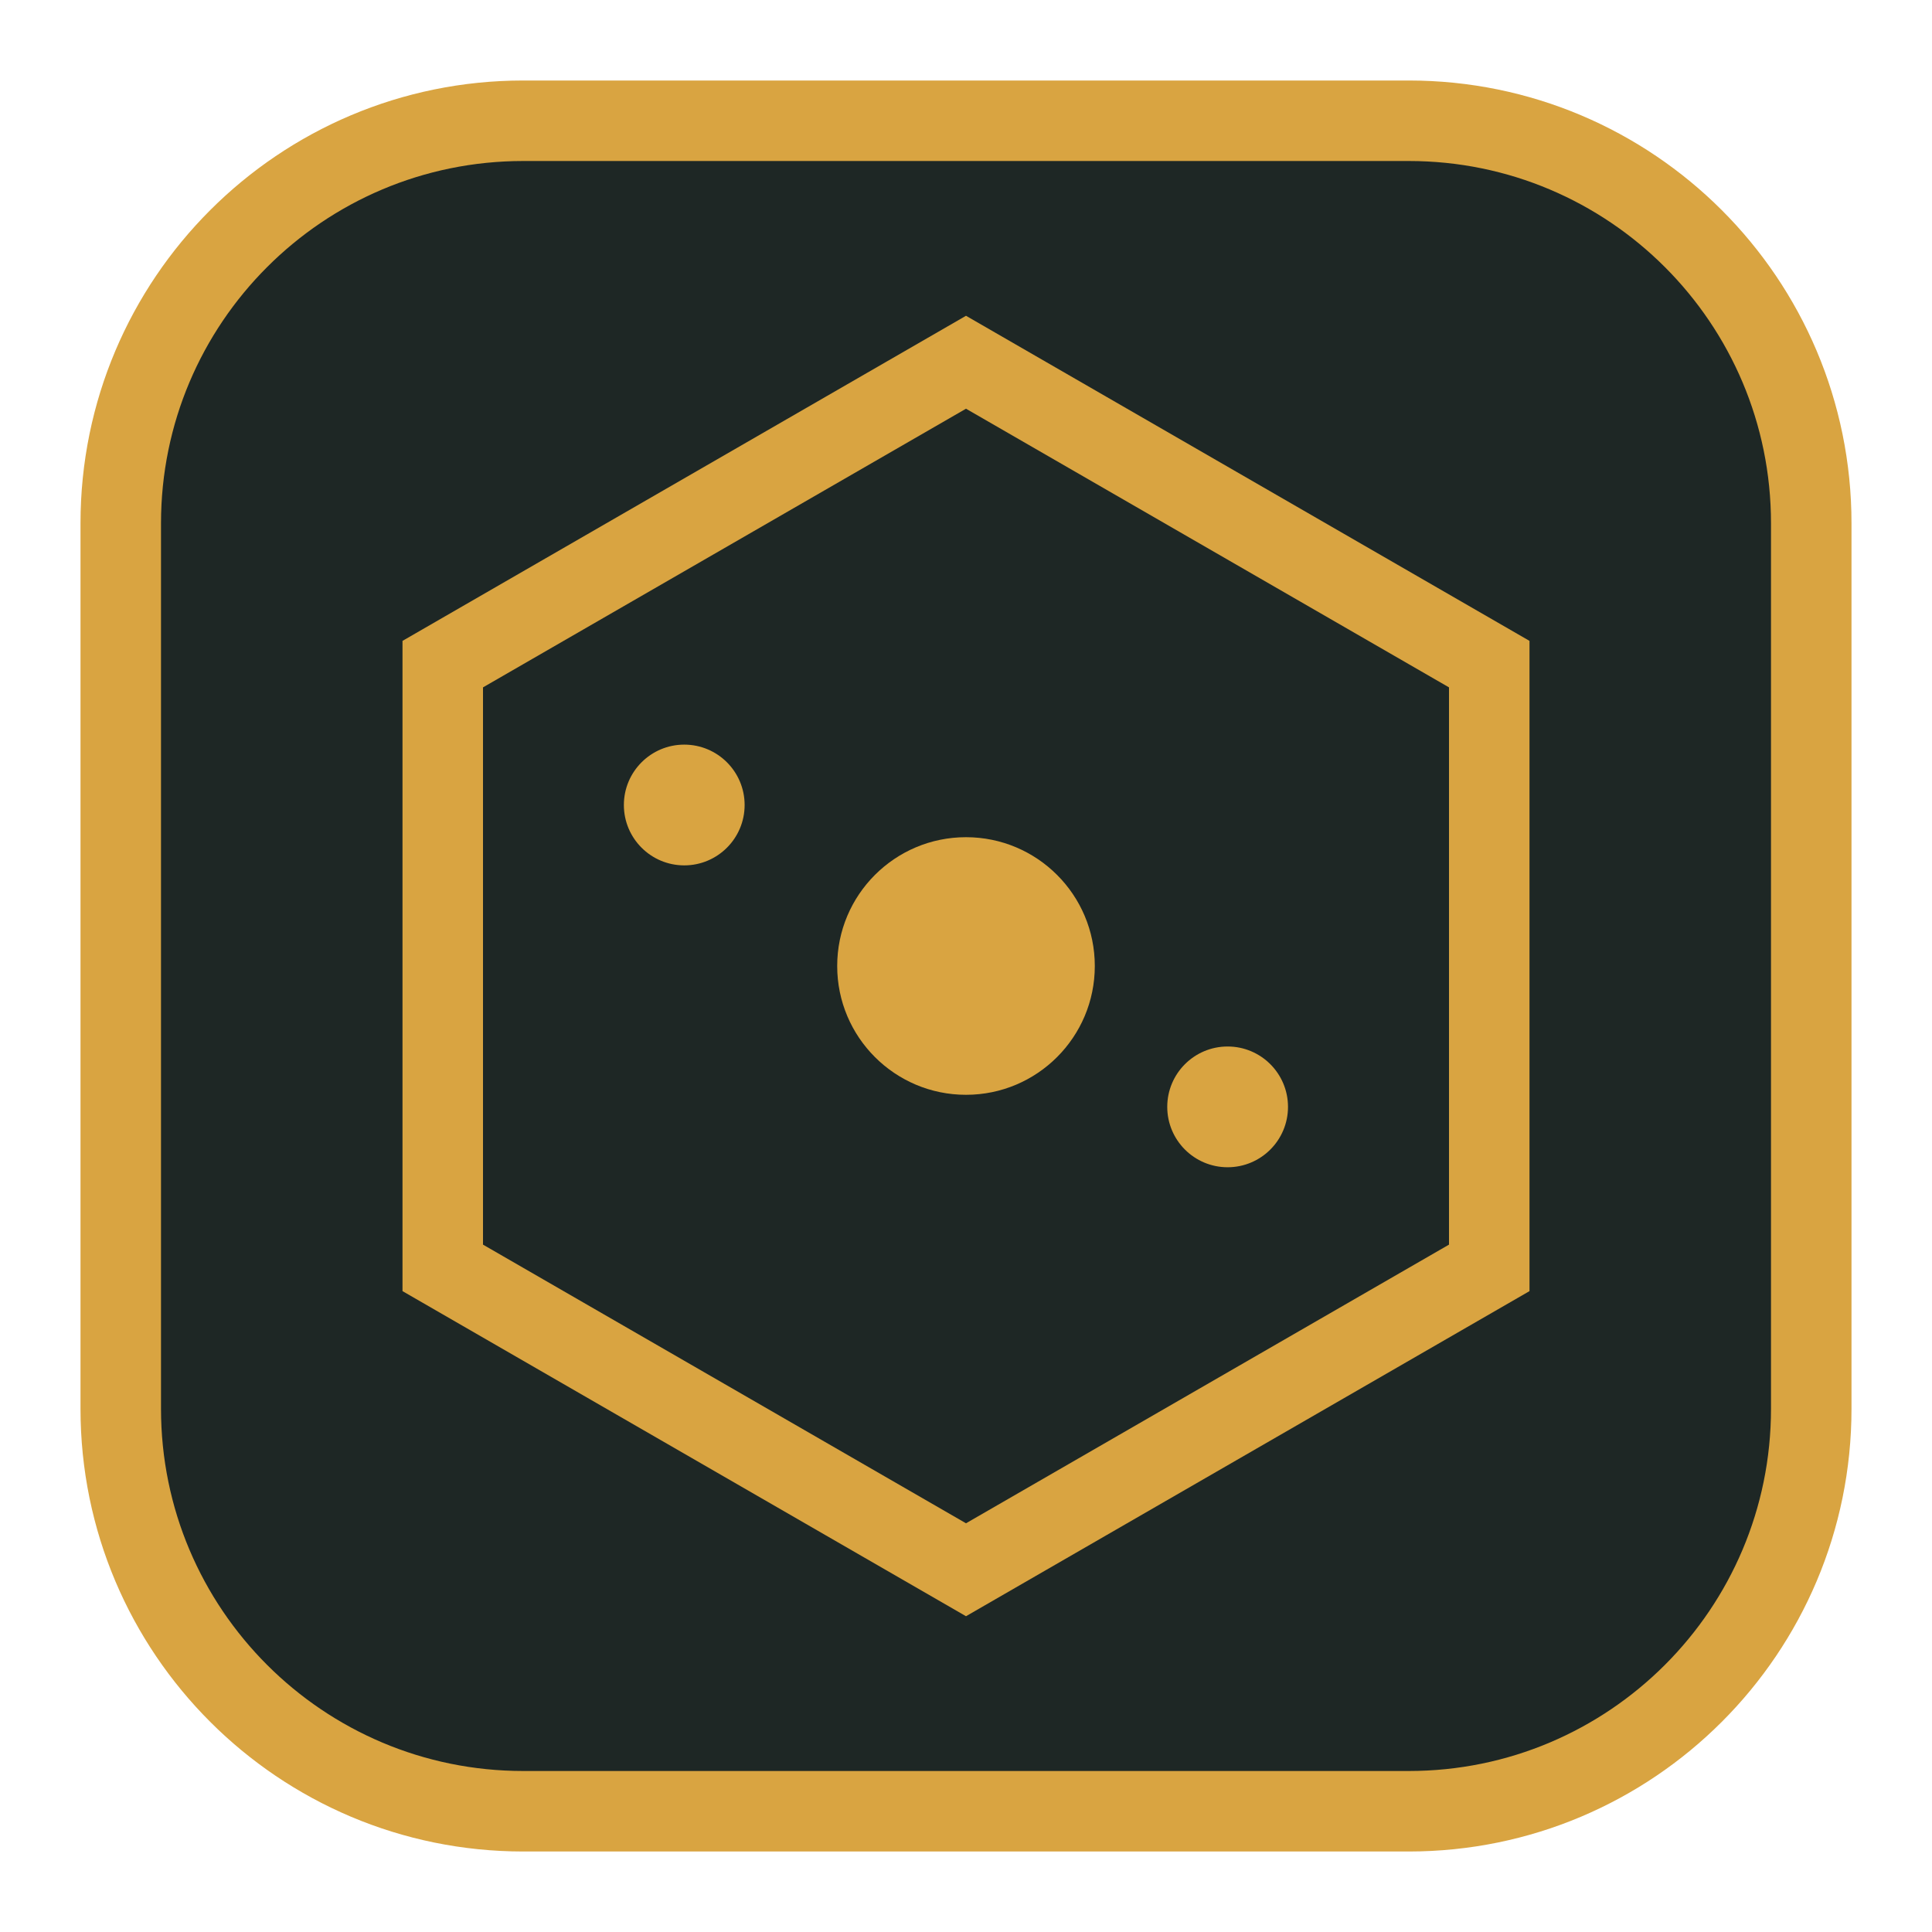
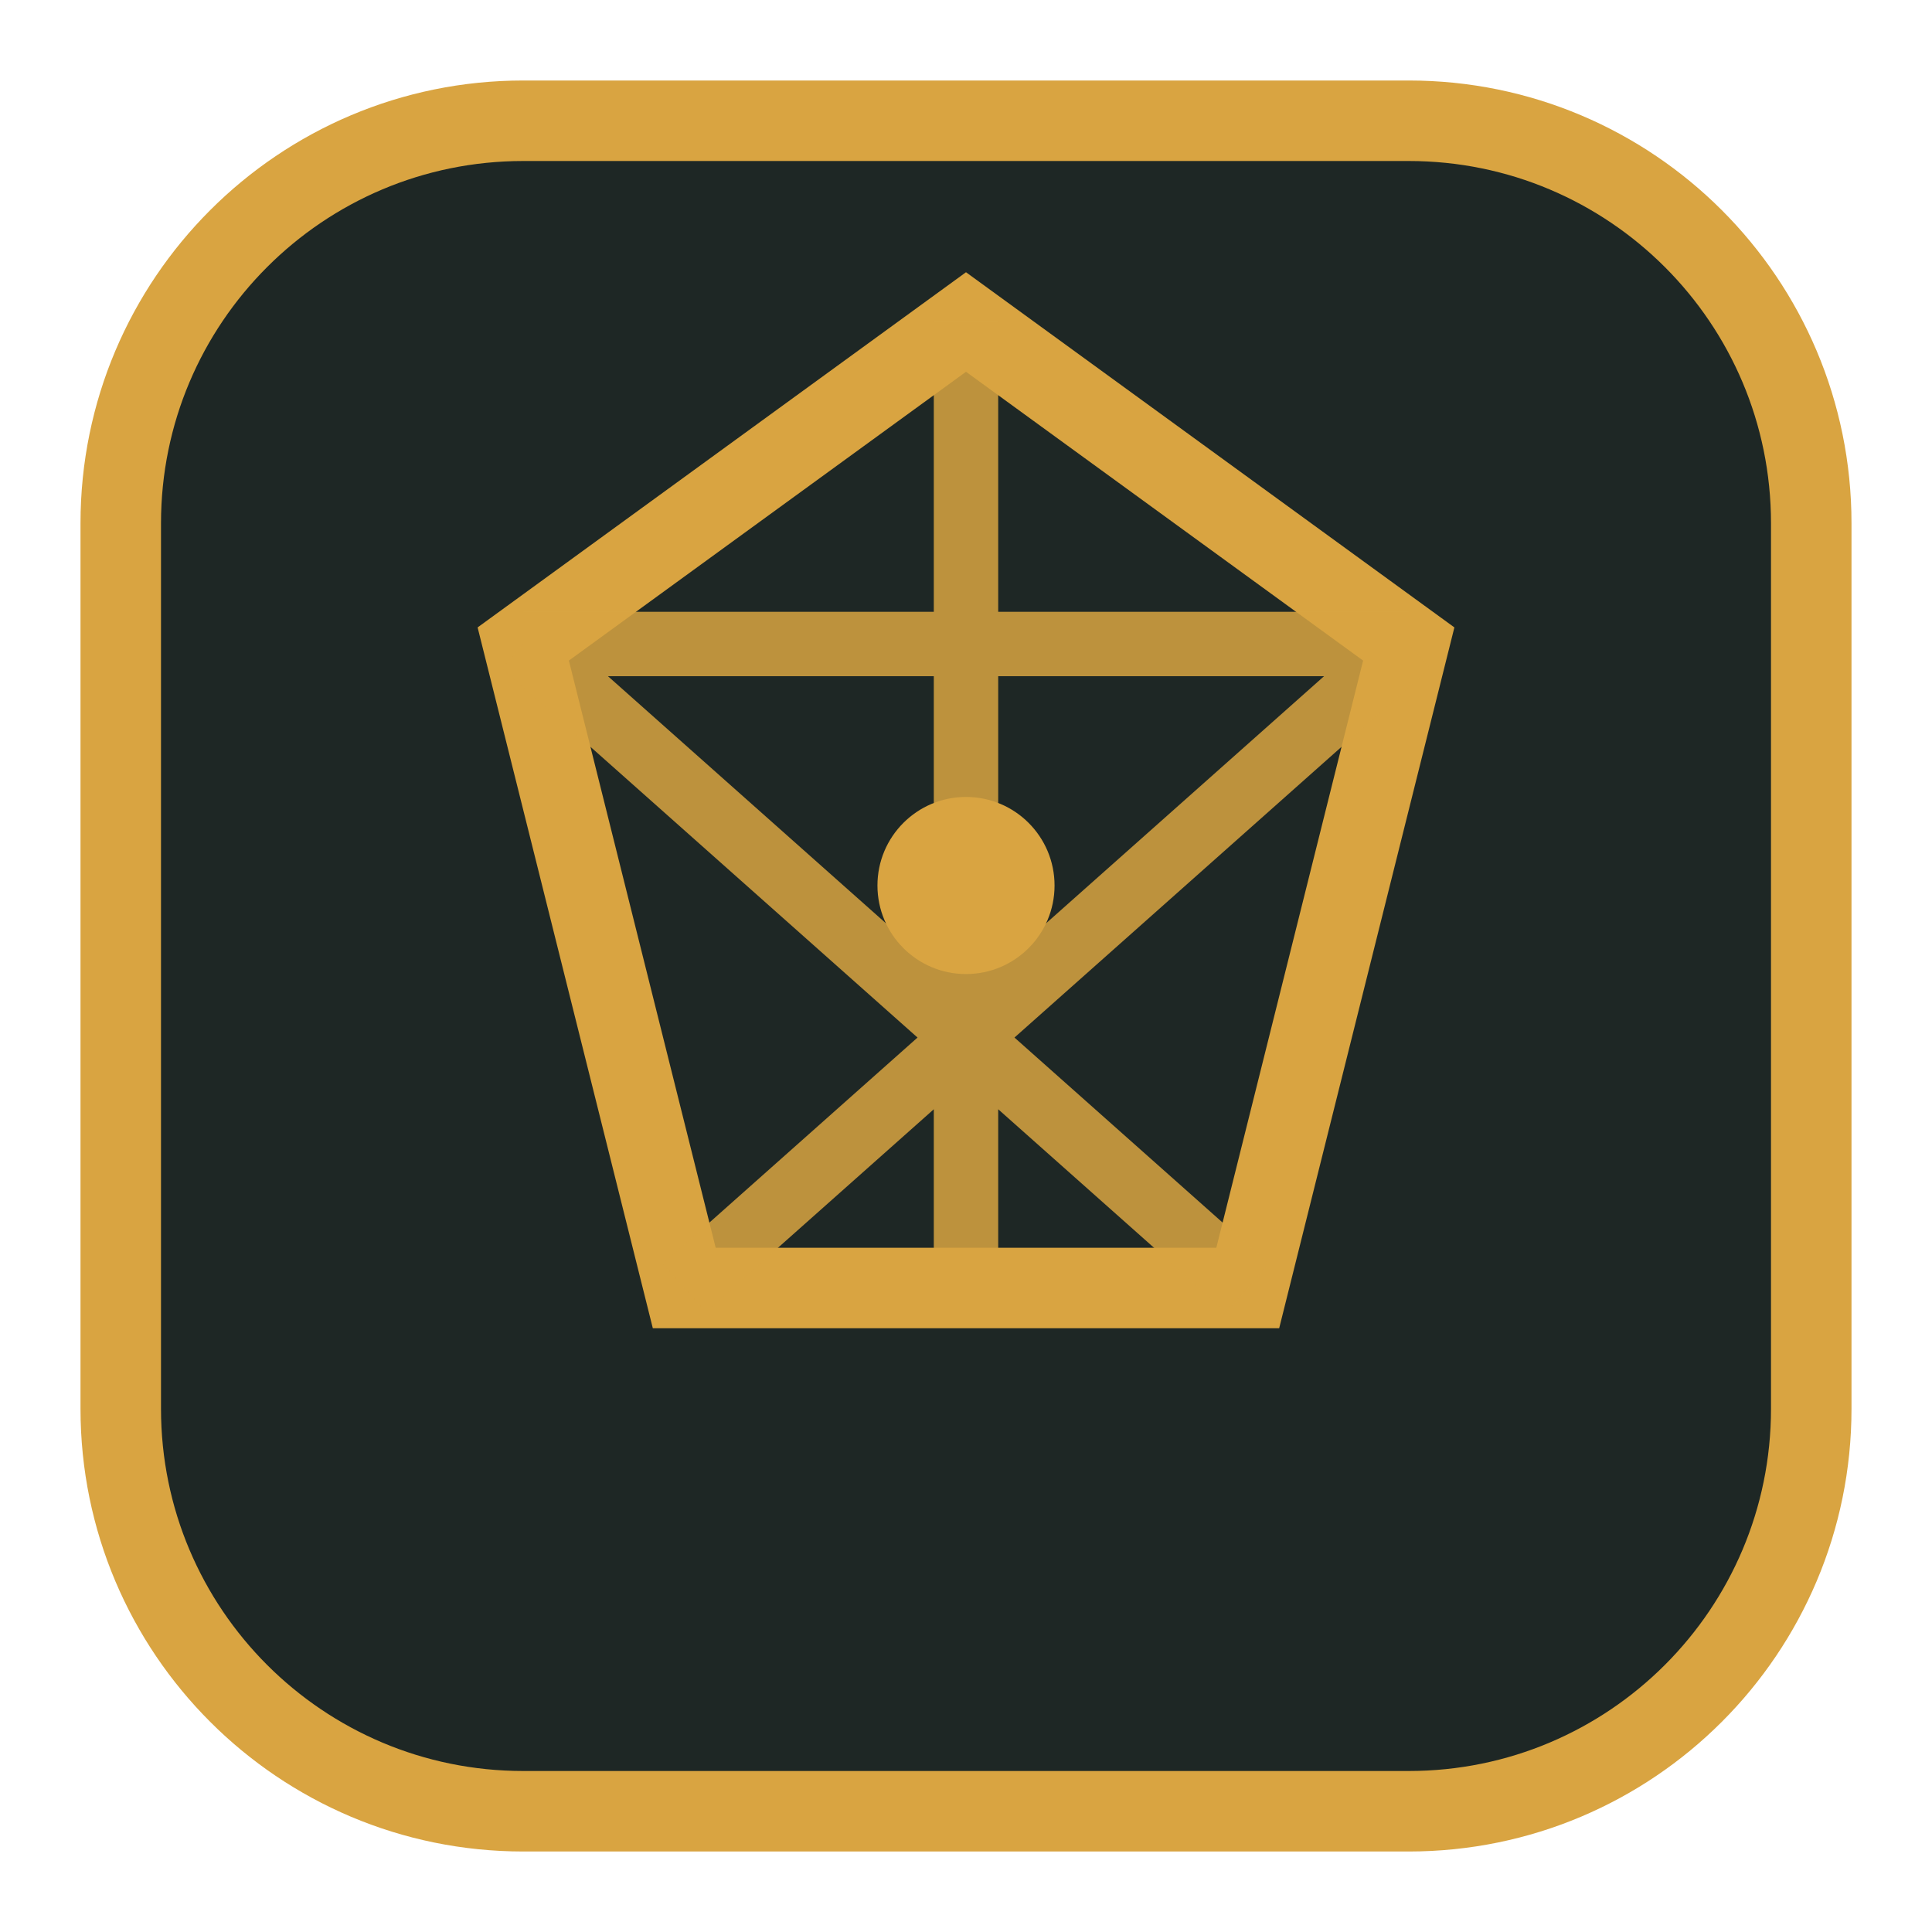
<svg xmlns="http://www.w3.org/2000/svg" viewBox="0 0 48 48" fill="none">
  <rect x="3" y="3" width="42" height="42" rx="10" fill="#1e2725" stroke="#d9a441" stroke-width="2" />
-   <path d="M24 9l13 7.5v15L24 39l-13-7.5v-15L24 9z" stroke="#d9a441" stroke-width="2" />
-   <circle cx="24" cy="24" r="3.2" fill="#d9a441" />
-   <circle cx="17" cy="20" r="1.5" fill="#d9a441" />
-   <circle cx="30.5" cy="27.5" r="1.5" fill="#d9a441" />
+   <polygon points="24,8 35,16 31,32 17,32 13,16" stroke="#d9a441" stroke-width="2" fill="none" />
+   <path d="M24 8v24M13 16h22M17 32l18-16M31 32L13 16" stroke="#d9a441" stroke-width="1.6" opacity="0.85" />
+   <circle cx="24" cy="22" r="2.2" fill="#d9a441" />
</svg>
